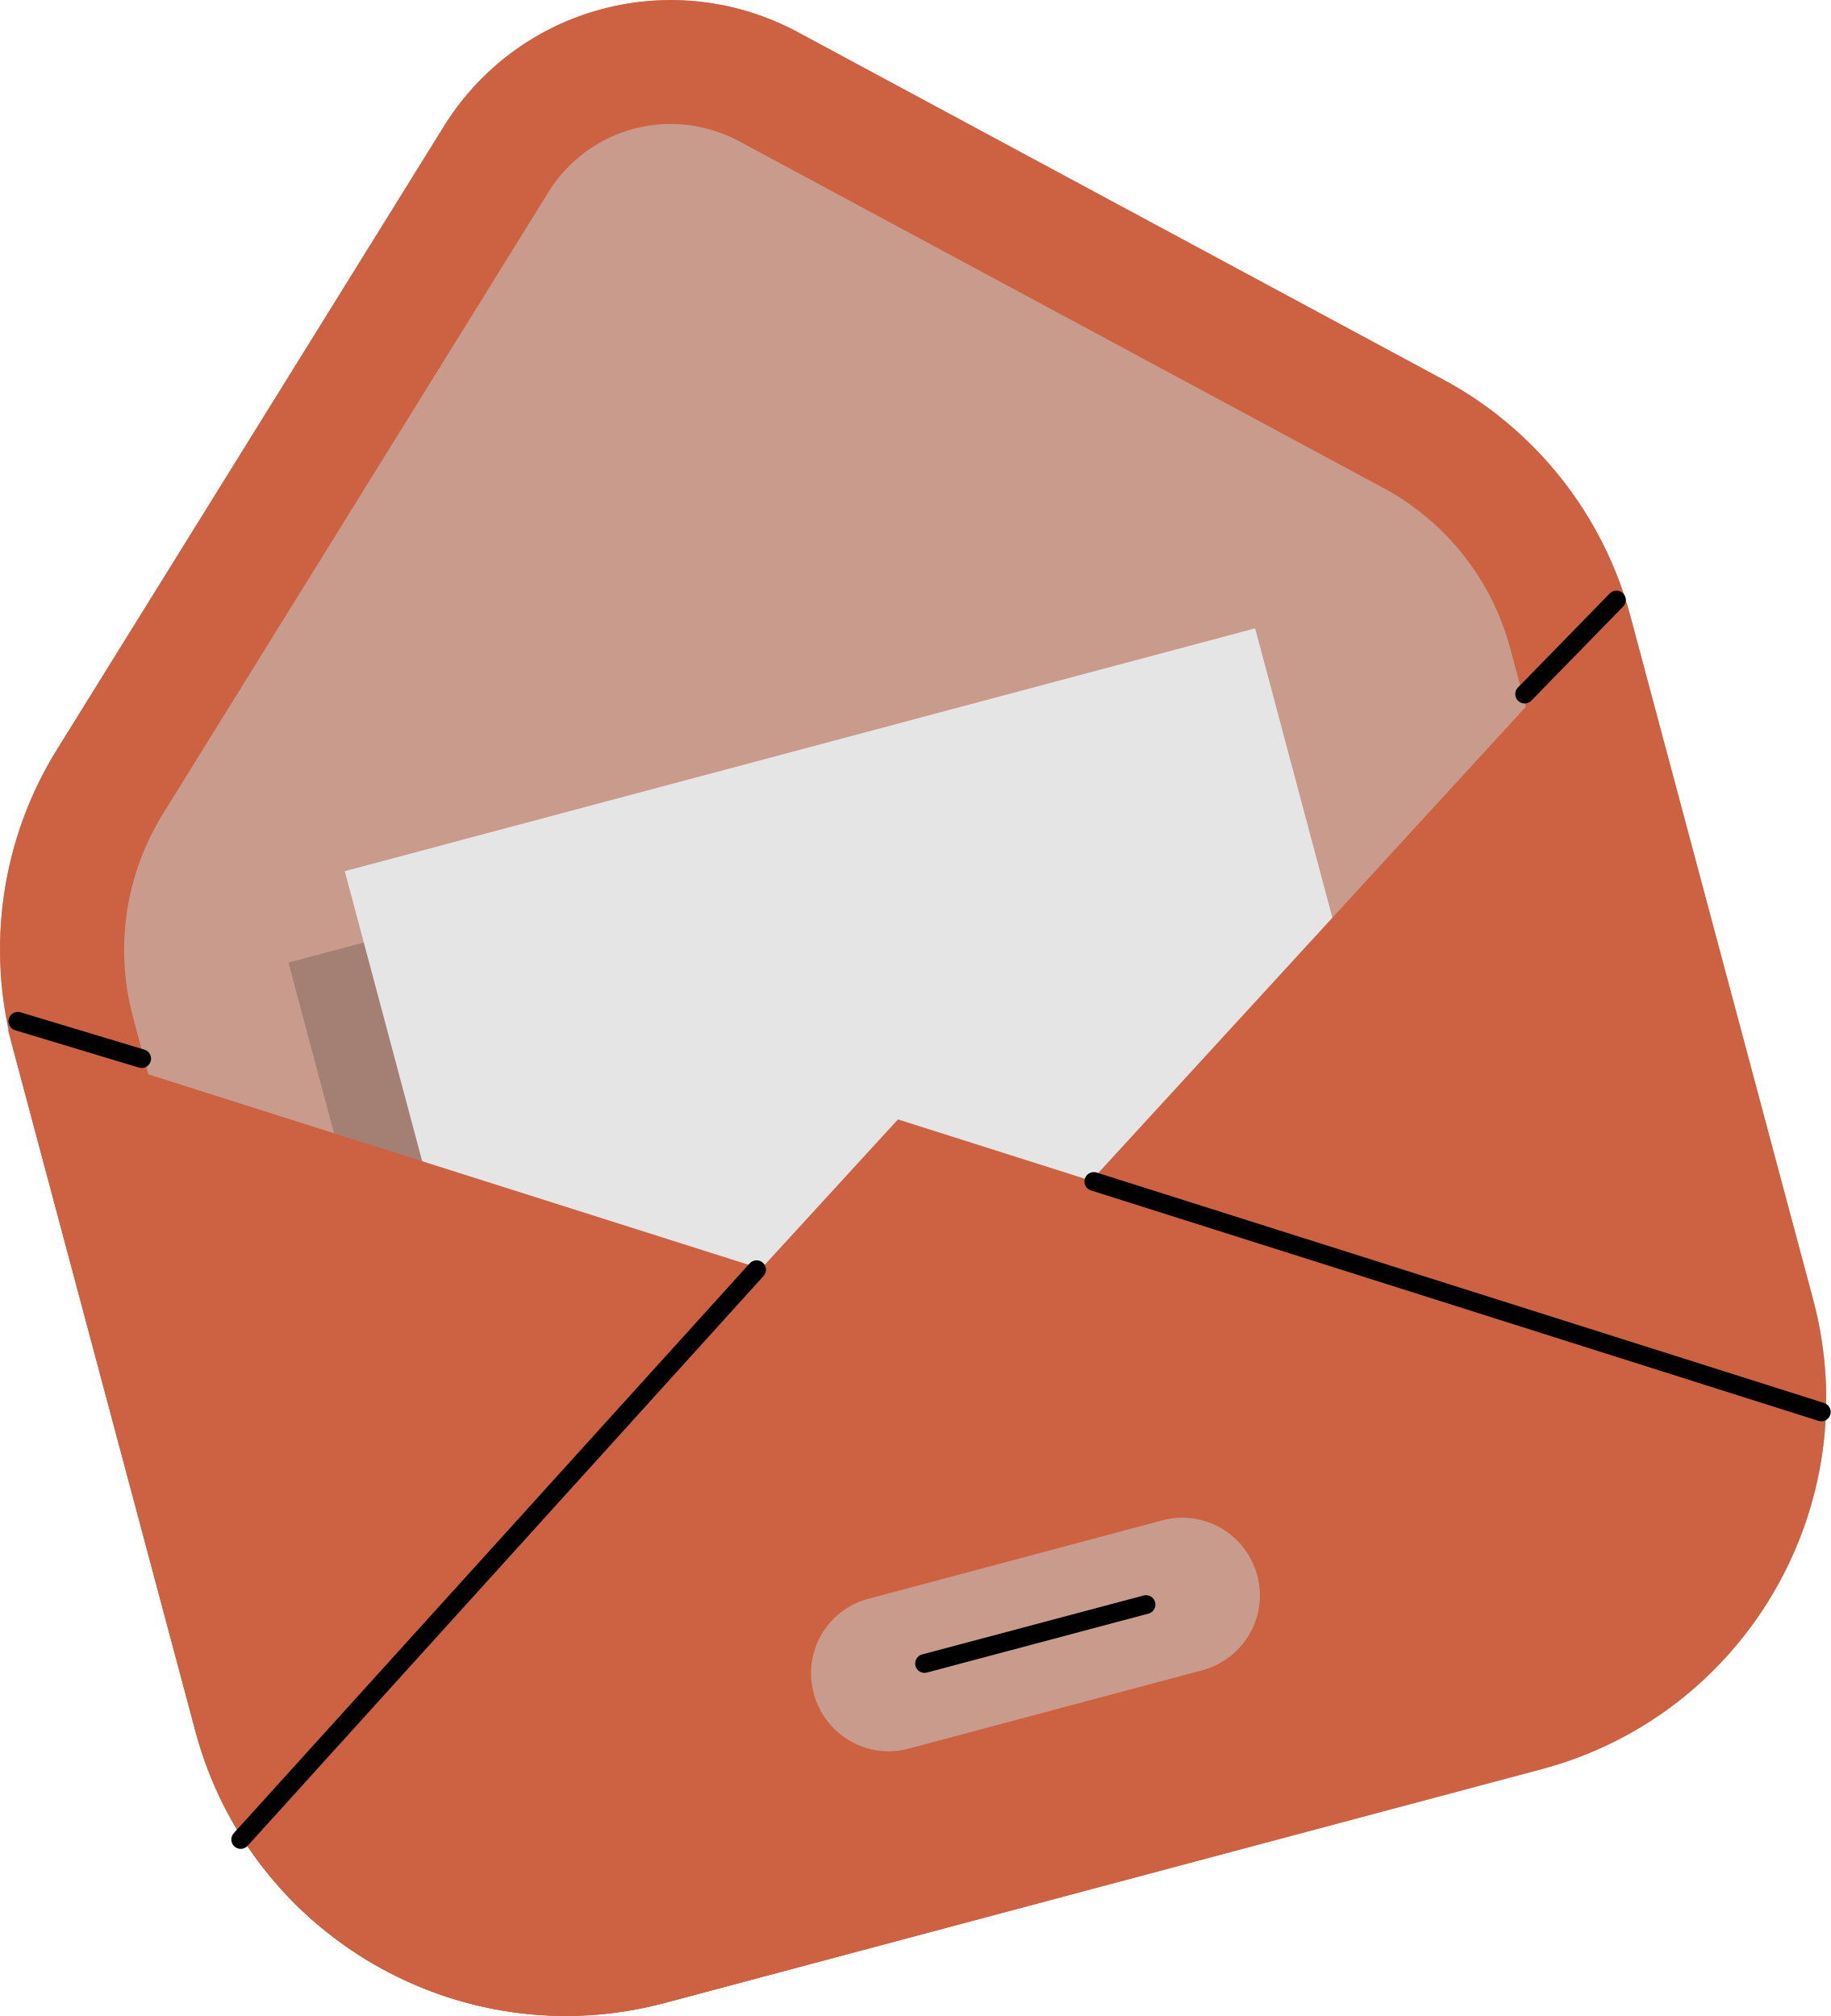
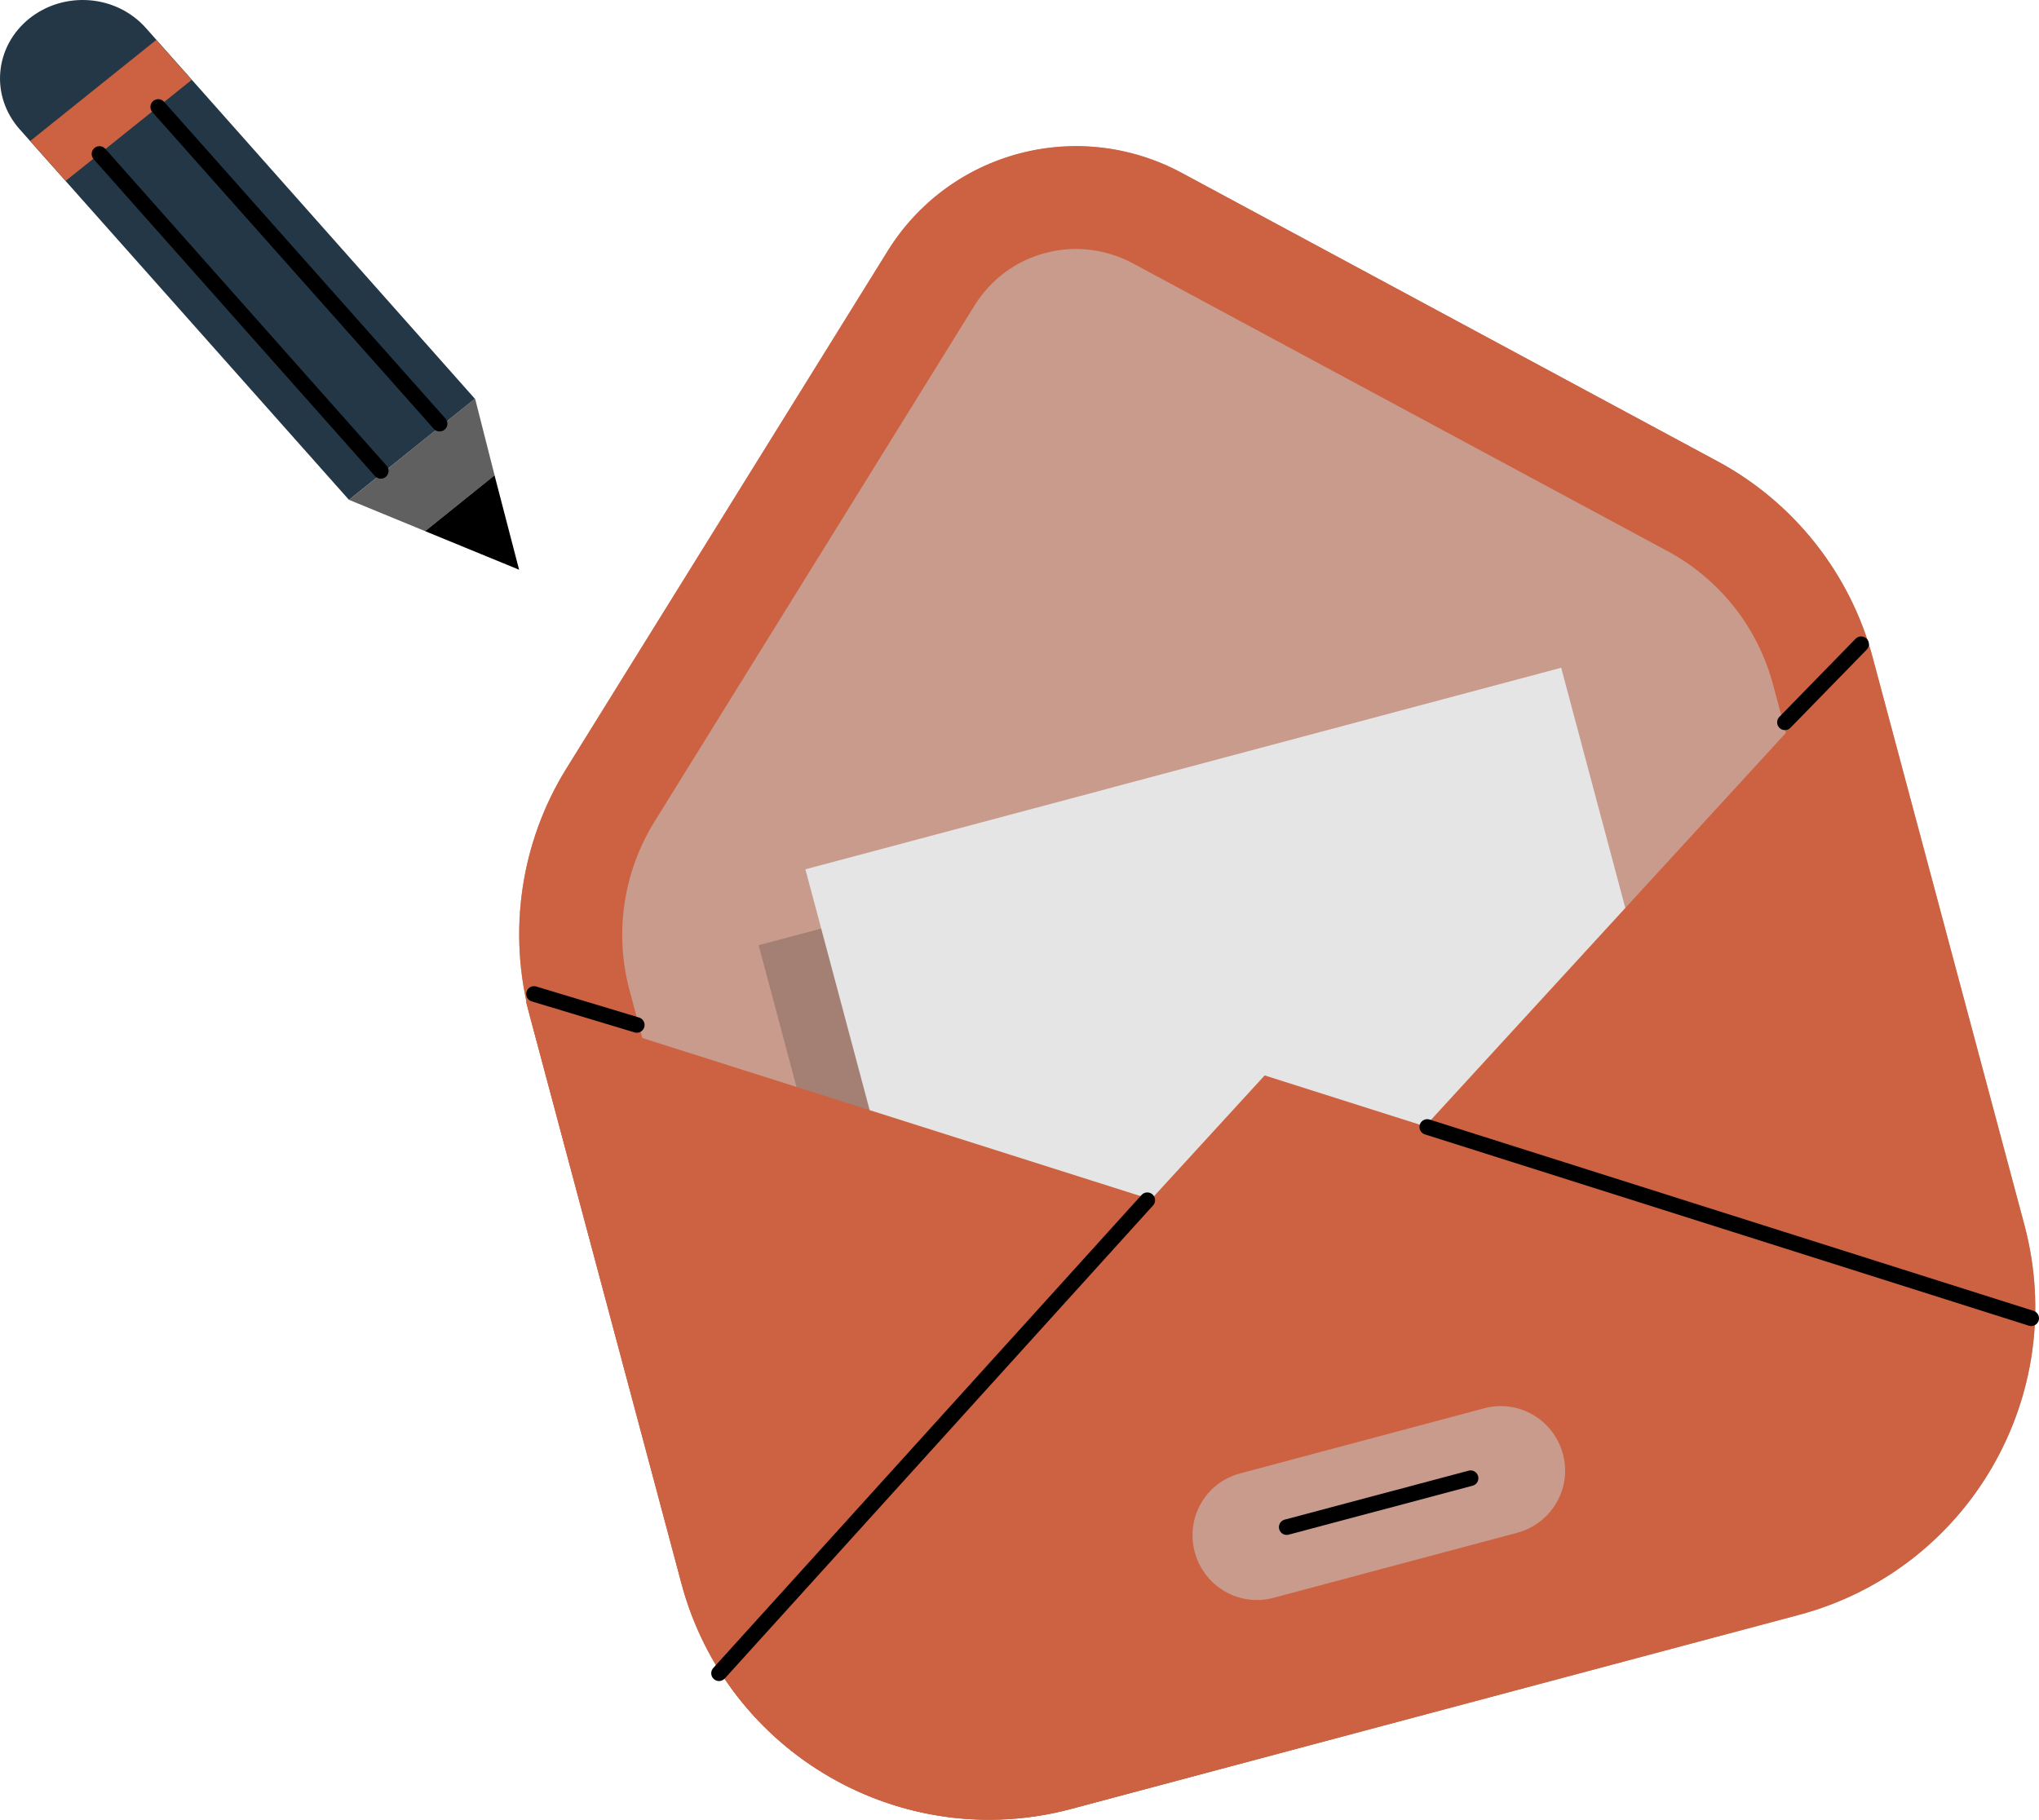
- <svg xmlns="http://www.w3.org/2000/svg" id="Layer_2" data-name="Layer 2" viewBox="0 0 390.6 430.25">
+ <svg xmlns="http://www.w3.org/2000/svg" id="Layer_2" data-name="Layer 2" viewBox="0 0 524.03 467.8">
  <defs>
    <style>
      .cls-1 {
        fill: #0d0d0d;
        isolation: isolate;
        opacity: .2;
      }

-       .cls-1, .cls-2, .cls-3, .cls-4 {
+       .cls-1, .cls-2, .cls-3, .cls-4, .cls-5, .cls-6, .cls-7 {
        stroke-width: 0px;
      }

-       .cls-5 {
+       .cls-8 {
        fill: none;
        stroke: #000;
        stroke-linecap: round;
        stroke-linejoin: round;
        stroke-width: 4px;
      }

-       .cls-2 {
+       .cls-3 {
+         fill: #606060;
+       }
+ 
+       .cls-4 {
+         fill: #233746;
+       }
+ 
+       .cls-5 {
        fill: #c99b8d;
      }

-       .cls-3 {
+       .cls-6 {
        fill: #cd6242;
      }

-       .cls-4 {
+       .cls-7 {
        fill: #e5e5e5;
      }
    </style>
  </defs>
  <g id="Layer_1-2" data-name="Layer 1">
    <g>
-       <path class="cls-2" d="m94.68,27.01L12.17,159.94C.35,178.96-3.01,202.01,2.76,223.62l38.99,145.91c11.63,43.6,56.48,69.63,100.18,57.91l186.92-49.85c43.7-11.62,69.64-56.47,58.02-100.18l-39-145.9c-5.76-21.61-20.27-39.96-39.96-50.52L170.17,6.83c-26.6-14.21-59.64-5.47-75.49,20.18Z" />
-       <path class="cls-3" d="m135.21,27.49c7.49-2.02,15.47-1.06,22.38,2.59l137.74,74.15c13.25,7.2,22.96,19.5,26.89,34.1l39,146c7.88,29.58-9.7,59.84-39.19,67.81l-187.01,49.75c-29.58,7.88-59.84-9.7-67.81-39.18L28.31,216.8c-3.85-14.6-1.54-30.06,6.34-42.93L117.06,40.93c4.13-6.62,10.56-11.43,18.15-13.44Zm-6.82-25.55c-14.02,3.74-26.03,12.67-33.71,25.07L12.17,159.94C.35,178.96-3.01,202.01,2.76,223.62l38.99,145.91c11.63,43.6,56.48,69.63,100.18,57.91l186.92-49.85c43.7-11.62,69.64-56.47,58.02-100.18l-39-145.9c-5.76-21.61-20.27-39.96-39.96-50.52L170.17,6.83C157.3-.08,142.42-1.81,128.39,1.94Z" />
-       <path class="cls-1" d="m255.79,153.6l-194.24,51.83,49.43,185.23,194.24-51.82-49.43-185.24Z" />
-       <path class="cls-4" d="m267.8,134.1l-194.24,51.82,49.42,185.24,194.24-51.82-49.42-185.24Z" />
-       <path class="cls-3" d="m203.6,283.85L1.7,219.78l39.96,149.65c11.62,43.61,56.47,69.64,100.18,57.92l186.82-49.85c43.7-11.62,69.64-56.48,58.01-100.09l-39.95-149.65-143.12,156.09Z" />
-       <path class="cls-3" d="m191.59,238.9L51.45,391.91c19.12,30.35,55.71,44.76,90.39,35.54l186.82-49.95c34.67-9.22,59.26-39.96,60.7-75.79l-197.77-62.81Z" />
-       <path class="cls-2" d="m185.35,341.19l62.62-16.71c8.84-2.4,17.87,2.88,20.27,11.72,2.4,8.83-2.88,17.86-11.72,20.26l-62.62,16.72c-8.84,2.4-17.87-2.89-20.27-11.72-2.4-8.94,2.88-17.96,11.72-20.27Z" />
-       <path class="cls-5" d="m197.26,355.02l47.26-12.58" />
-       <path class="cls-5" d="m51.36,392.58l110.07-121.6" />
-       <path class="cls-5" d="m233.38,252.15l155.22,49.18" />
-       <path class="cls-5" d="m30.23,225.93l-26.42-7.97" />
-       <path class="cls-5" d="m325.3,148.13l19.59-20.08" />
+       <path class="cls-4" d="m7.54,4.76c-2.13,1.71-3.89,3.8-5.17,6.15C1.09,13.27.31,15.83.08,18.47c-.24,2.64.08,5.3.93,7.83.85,2.52,2.21,4.86,4.01,6.89l84.67,95.31,32.36-25.99L37.46,7.16c-1.8-2.02-4-3.69-6.47-4.91-2.48-1.22-5.19-1.96-7.96-2.18-2.78-.22-5.58.08-8.24.88-2.65.81-5.12,2.1-7.25,3.81h0Z" />
+       <path class="cls-6" d="m7.76,36.25l9.11,10.26,32.4-25.98-9.11-10.27L7.76,36.25Z" />
+       <path class="cls-3" d="m122.06,102.46l-32.38,26.04.24.08,19.35,7.96,17.84-14.35-4.94-19.45-.1-.29Z" />
+       <path class="cls-2" d="m133.41,146.45l-6.31-24.26-17.84,14.35,24.14,9.91Z" />
+       <path class="cls-8" d="m25.56,39.58l72.3,81.47" />
+       <path class="cls-8" d="m40.66,27.49l72.32,81.42" />
+     </g>
+     <g>
+       <path class="cls-5" d="m228.11,64.56l-82.51,132.93c-11.82,19.02-15.18,42.07-9.41,63.68l38.99,145.91c11.63,43.6,56.48,69.63,100.18,57.91l186.92-49.85c43.7-11.62,69.64-56.47,58.02-100.18l-39-145.9c-5.76-21.61-20.27-39.96-39.96-50.52l-137.74-74.16c-26.6-14.21-59.64-5.47-75.49,20.18Z" />
+       <path class="cls-6" d="m268.64,65.04c7.49-2.02,15.47-1.06,22.38,2.59l137.74,74.15c13.25,7.2,22.96,19.5,26.89,34.1l39,146c7.88,29.58-9.7,59.84-39.19,67.81l-187.01,49.75c-29.58,7.88-59.84-9.7-67.81-39.18l-38.9-145.91c-3.85-14.6-1.54-30.06,6.34-42.93l82.41-132.94c4.13-6.62,10.56-11.43,18.15-13.44Zm-6.82-25.55c-14.02,3.74-26.03,12.67-33.71,25.07l-82.51,132.93c-11.82,19.02-15.18,42.07-9.41,63.68l38.99,145.91c11.63,43.6,56.48,69.63,100.18,57.91l186.92-49.85c43.7-11.62,69.64-56.47,58.02-100.18l-39-145.9c-5.76-21.61-20.27-39.96-39.96-50.52l-137.74-74.16c-12.87-6.91-27.75-8.64-41.78-4.89Z" />
+       <path class="cls-1" d="m389.22,191.15l-194.24,51.83,49.43,185.23,194.24-51.82-49.43-185.24Z" />
+       <path class="cls-7" d="m401.23,171.65l-194.24,51.82,49.42,185.24,194.24-51.82-49.42-185.24Z" />
+       <path class="cls-6" d="m337.03,321.4l-201.9-64.07,39.96,149.65c11.62,43.61,56.47,69.64,100.18,57.92l186.82-49.85c43.7-11.62,69.64-56.48,58.01-100.09l-39.95-149.65-143.12,156.09Z" />
+       <path class="cls-6" d="m325.02,276.45l-140.14,153.01c19.12,30.35,55.71,44.76,90.39,35.54l186.82-49.95c34.67-9.22,59.26-39.96,60.7-75.79l-197.77-62.81Z" />
+       <path class="cls-5" d="m318.78,378.74l62.62-16.71c8.84-2.4,17.87,2.88,20.27,11.72,2.4,8.83-2.88,17.86-11.72,20.26l-62.62,16.72c-8.84,2.4-17.87-2.89-20.27-11.72-2.4-8.94,2.88-17.96,11.72-20.27Z" />
+       <path class="cls-8" d="m330.69,392.57l47.26-12.58" />
+       <path class="cls-8" d="m184.79,430.13l110.07-121.6" />
+       <path class="cls-8" d="m366.81,289.7l155.22,49.18" />
+       <path class="cls-8" d="m163.66,263.48l-26.42-7.97" />
+       <path class="cls-8" d="m458.73,185.68l19.59-20.08" />
    </g>
  </g>
</svg>
